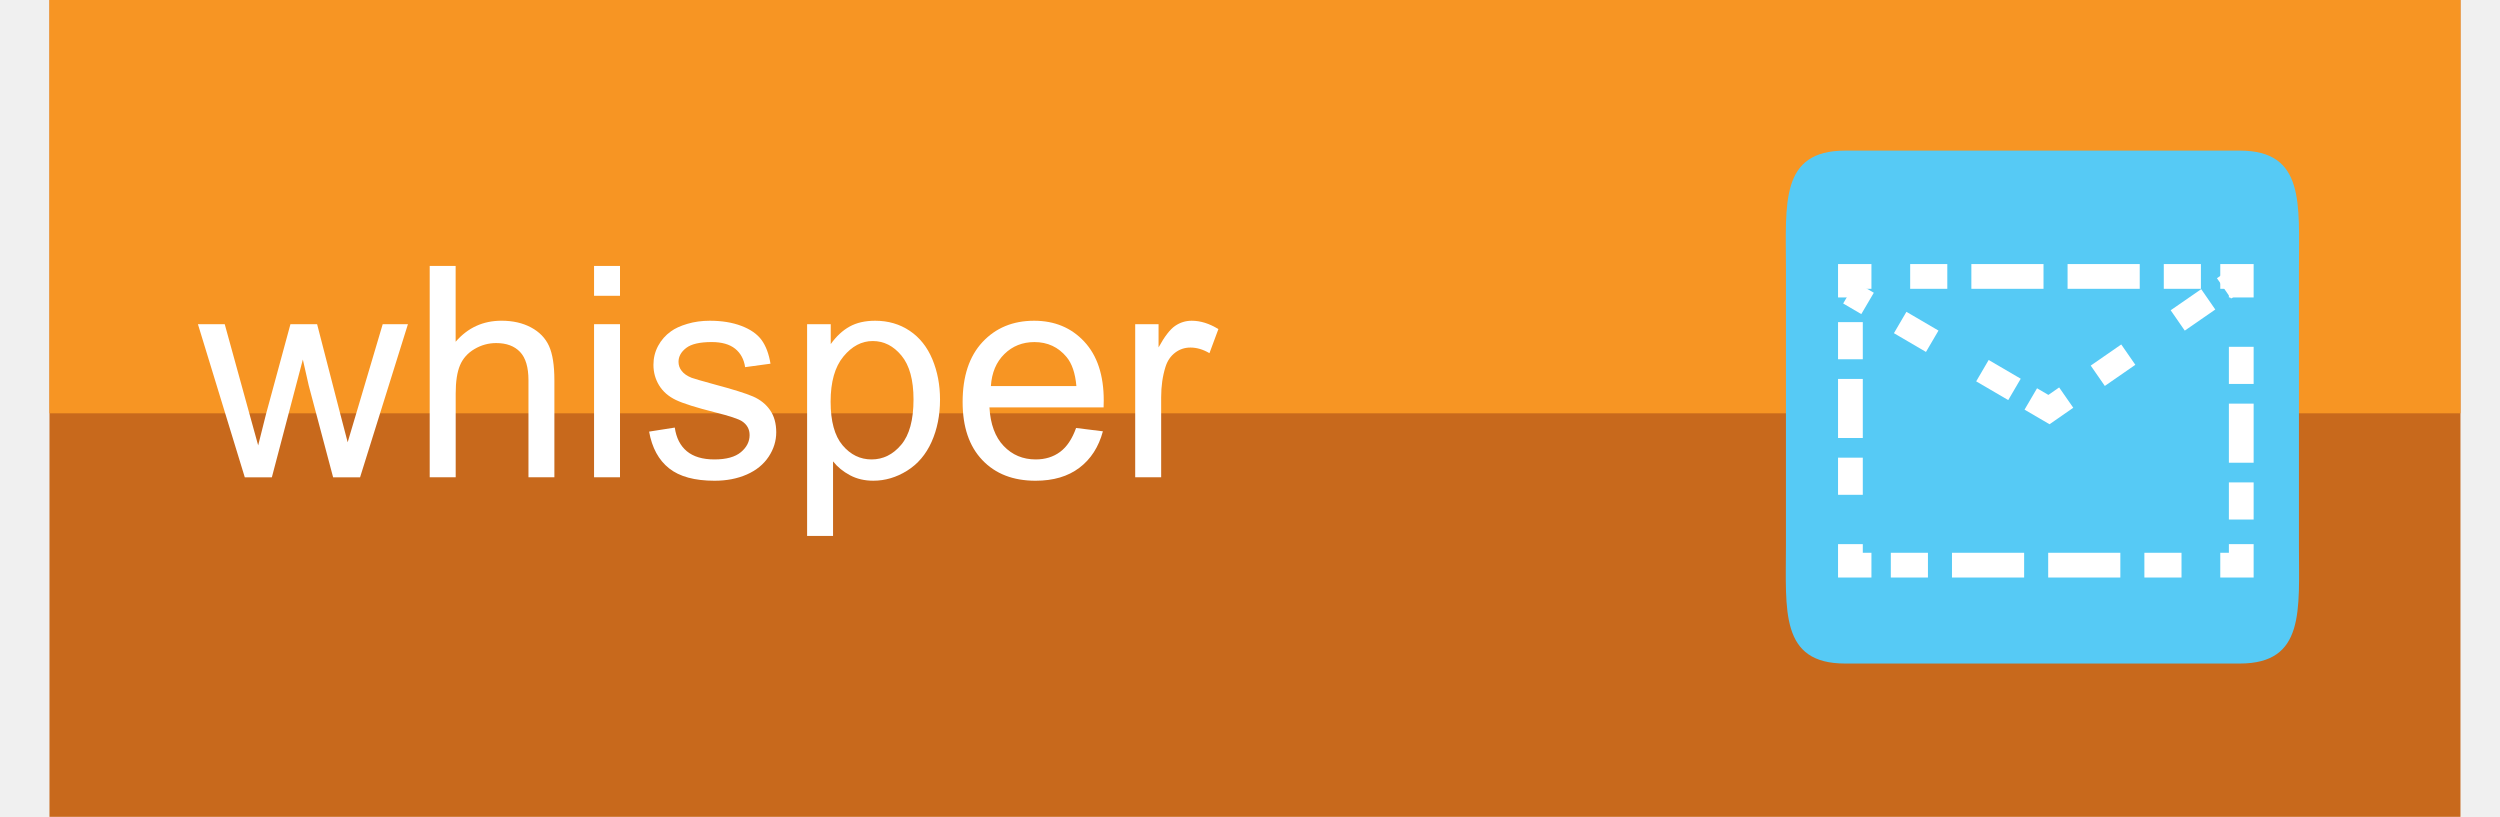
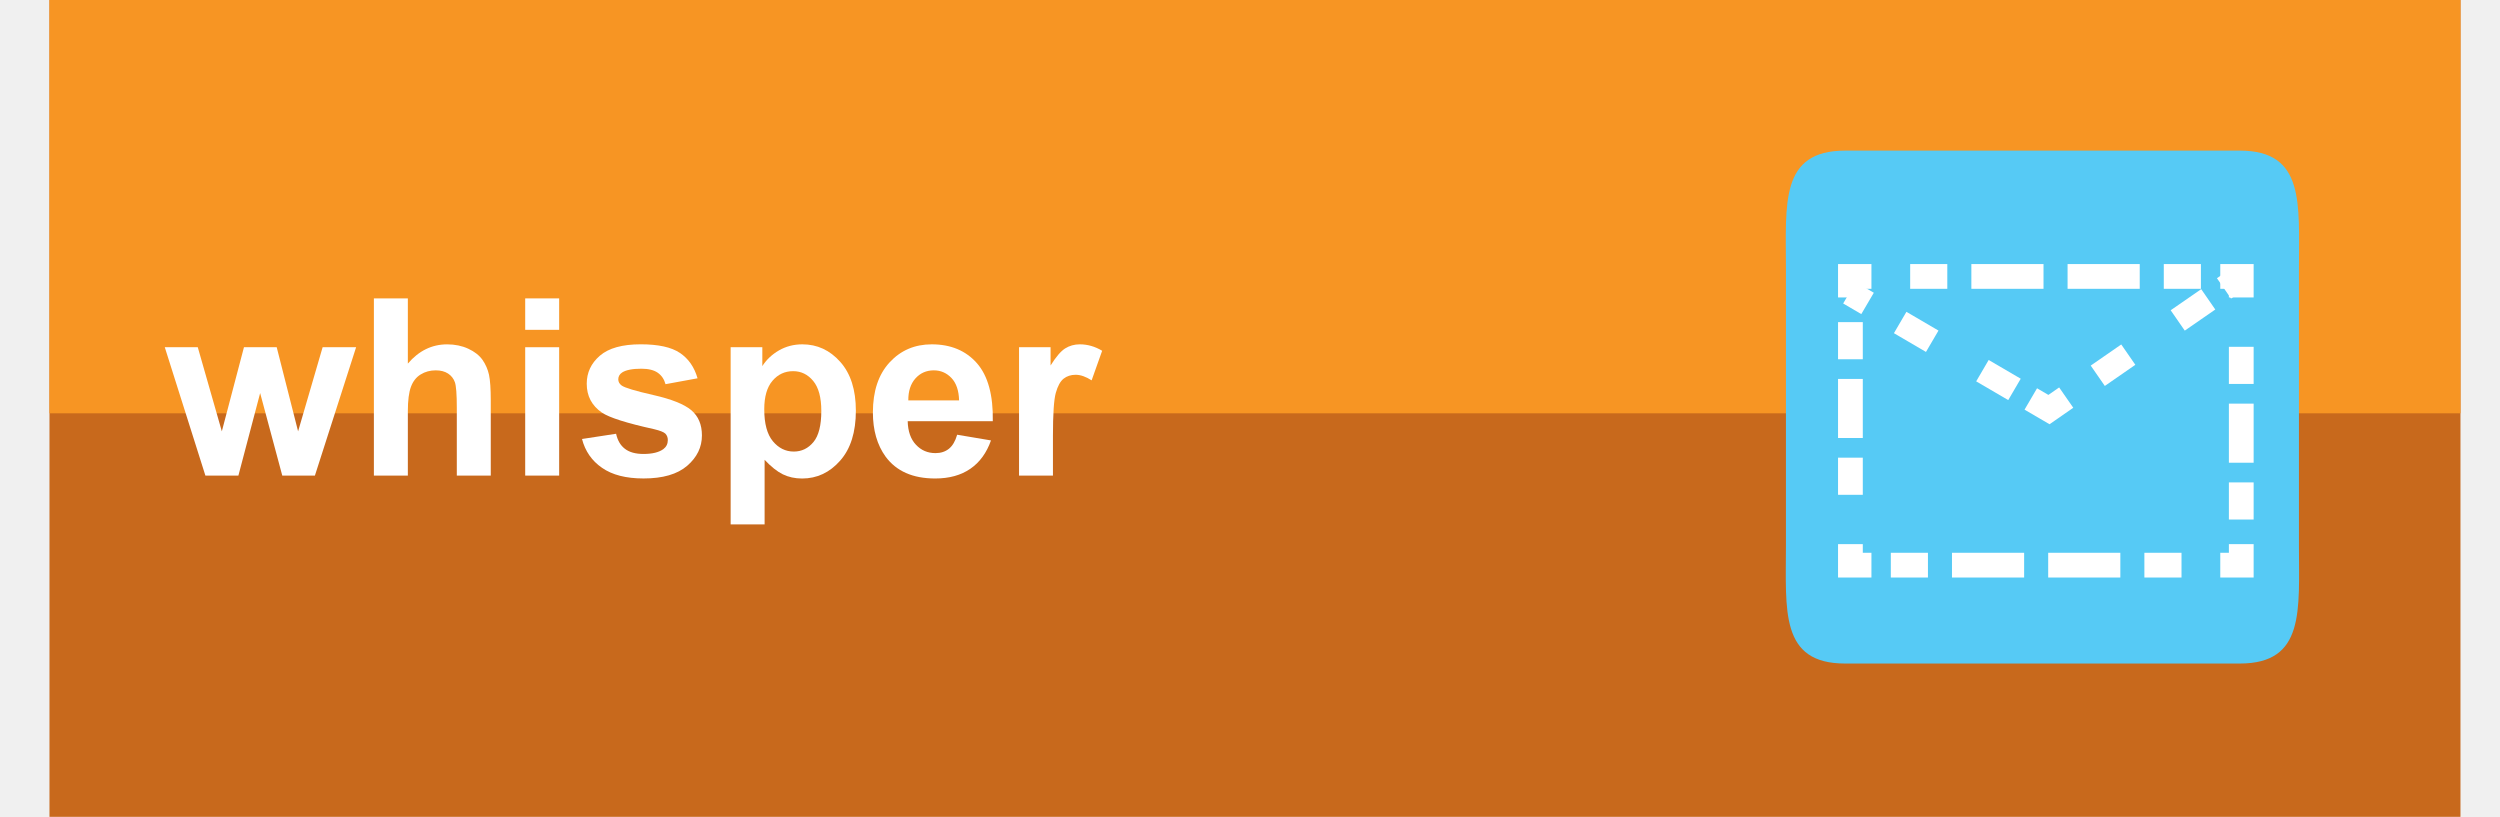
<svg xmlns="http://www.w3.org/2000/svg" version="1.1" x="0px" y="0px" width="101px" height="33px" viewBox="0 0 101 33" enable-background="new 0 0 101 33" xml:space="preserve">
  <defs>
</defs>
  <rect x="99.401" display="none" fill="#FFF200" width="2" height="33" />
  <rect display="none" fill="#FFF200" width="2" height="33" />
  <rect x="1.999" fill="#C8691C" width="97.404" height="33" />
  <rect x="1.999" fill="#F79523" width="97.404" height="16.698" />
  <path display="none" fill="#F1F2F2" d="M93.043,22.065c0,2.635,0.249,4.771-2.386,4.771H74.754c-2.635,0-2.386-2.136-2.386-4.771  V10.935c0-2.635-0.249-4.771,2.386-4.771h15.903c2.635,0,2.386,2.136,2.386,4.771V22.065z" />
-   <path fill="#FFFFFF" d="M9.889,19.282l-1.893-6.185h1.083l0.984,3.569l0.367,1.328c0.016-0.066,0.123-0.491,0.32-1.275l0.984-3.622  h1.077l0.926,3.587l0.309,1.183l0.355-1.194l1.06-3.575h1.019l-1.933,6.185h-1.089l-0.984-3.704l-0.239-1.054l-1.252,4.758H9.889z" />
-   <path fill="#FFFFFF" d="M17.36,19.282v-8.538h1.048v3.063c0.489-0.566,1.106-0.85,1.852-0.85c0.458,0,0.856,0.09,1.194,0.271  s0.58,0.43,0.725,0.748s0.218,0.78,0.218,1.387v3.919H21.35v-3.919c0-0.524-0.113-0.906-0.34-1.145  c-0.228-0.239-0.549-0.358-0.964-0.358c-0.311,0-0.603,0.08-0.876,0.241c-0.274,0.161-0.469,0.38-0.585,0.655  c-0.117,0.276-0.175,0.656-0.175,1.142v3.384H17.36z" />
-   <path fill="#FFFFFF" d="M24,11.95v-1.206h1.048v1.206H24z M24,19.282v-6.185h1.048v6.185H24z" />
-   <path fill="#FFFFFF" d="M26.224,17.437l1.037-0.163c0.059,0.415,0.221,0.733,0.486,0.955c0.266,0.221,0.638,0.332,1.115,0.332  c0.481,0,0.839-0.099,1.072-0.295c0.233-0.195,0.35-0.426,0.35-0.689c0-0.237-0.103-0.424-0.309-0.56  c-0.144-0.093-0.5-0.211-1.071-0.355c-0.769-0.193-1.302-0.361-1.599-0.503c-0.297-0.143-0.522-0.338-0.676-0.589  c-0.153-0.25-0.23-0.526-0.23-0.83c0-0.275,0.063-0.53,0.189-0.766c0.126-0.234,0.298-0.43,0.515-0.585  c0.163-0.12,0.385-0.223,0.667-0.306c0.281-0.084,0.583-0.125,0.906-0.125c0.485,0,0.911,0.069,1.278,0.209  c0.367,0.14,0.638,0.329,0.813,0.568c0.174,0.238,0.295,0.558,0.361,0.958l-1.025,0.14c-0.047-0.318-0.182-0.567-0.405-0.746  c-0.223-0.178-0.539-0.268-0.946-0.268c-0.481,0-0.825,0.08-1.031,0.239c-0.206,0.159-0.309,0.346-0.309,0.559  c0,0.136,0.042,0.259,0.128,0.367c0.085,0.112,0.219,0.206,0.402,0.279c0.105,0.039,0.414,0.128,0.926,0.268  c0.742,0.198,1.259,0.36,1.552,0.486c0.293,0.127,0.523,0.311,0.69,0.551c0.167,0.241,0.25,0.54,0.25,0.896  c0,0.35-0.102,0.679-0.306,0.987S30.557,19,30.173,19.169s-0.819,0.253-1.305,0.253c-0.804,0-1.416-0.167-1.837-0.501  S26.341,18.092,26.224,17.437z" />
-   <path fill="#FFFFFF" d="M32.607,21.652v-8.555h0.955v0.804c0.225-0.314,0.479-0.551,0.763-0.708  c0.283-0.157,0.627-0.235,1.031-0.235c0.528,0,0.994,0.136,1.397,0.407s0.708,0.655,0.915,1.15c0.206,0.495,0.309,1.037,0.309,1.628  c0,0.633-0.114,1.202-0.341,1.709s-0.557,0.895-0.99,1.165c-0.433,0.27-0.888,0.404-1.366,0.404c-0.35,0-0.663-0.073-0.941-0.221  c-0.277-0.148-0.505-0.334-0.684-0.56v3.011H32.607z M33.557,16.225c0,0.796,0.161,1.384,0.483,1.765s0.712,0.571,1.171,0.571  c0.466,0,0.865-0.197,1.197-0.592c0.332-0.394,0.498-1.005,0.498-1.831c0-0.788-0.162-1.379-0.486-1.771  c-0.324-0.393-0.711-0.589-1.162-0.589c-0.446,0-0.841,0.209-1.185,0.627C33.729,14.822,33.557,15.429,33.557,16.225z" />
-   <path fill="#FFFFFF" d="M43.474,17.29l1.083,0.135c-0.171,0.633-0.487,1.124-0.949,1.473c-0.462,0.35-1.052,0.524-1.771,0.524  c-0.905,0-1.622-0.278-2.152-0.836c-0.53-0.557-0.795-1.338-0.795-2.344c0-1.04,0.268-1.848,0.803-2.423  c0.536-0.574,1.231-0.861,2.085-0.861c0.827,0,1.503,0.281,2.027,0.844c0.524,0.563,0.786,1.355,0.786,2.376  c0,0.063-0.002,0.155-0.006,0.28h-4.612c0.039,0.679,0.231,1.199,0.577,1.561c0.345,0.361,0.776,0.542,1.293,0.542  c0.384,0,0.712-0.102,0.984-0.304C43.1,18.056,43.315,17.733,43.474,17.29z M40.032,15.596h3.454  c-0.046-0.521-0.179-0.91-0.396-1.171c-0.334-0.403-0.767-0.605-1.299-0.605c-0.481,0-0.886,0.161-1.214,0.483  S40.067,15.056,40.032,15.596z" />
-   <path fill="#FFFFFF" d="M45.862,19.282v-6.185h0.944v0.938c0.24-0.438,0.463-0.729,0.667-0.868c0.204-0.14,0.428-0.209,0.673-0.209  c0.353,0,0.712,0.112,1.077,0.337l-0.361,0.973c-0.256-0.151-0.513-0.227-0.769-0.227c-0.229,0-0.435,0.068-0.617,0.206  c-0.183,0.139-0.313,0.329-0.39,0.574c-0.117,0.373-0.175,0.78-0.175,1.223v3.238H45.862z" />
  <path fill="#56CAF5" d="M92.877,22.023c0,2.642,0.25,4.784-2.392,4.784H74.543c-2.64,0-2.391-2.143-2.391-4.784V10.866  c0-2.641-0.25-4.781,2.391-4.781h15.942c2.64,0,2.392,2.141,2.392,4.781V22.023z" />
  <g>
    <polyline fill="none" stroke="#FFFFFF" stroke-miterlimit="10" points="74.757,12.017 74.757,11.168 75.606,11.168  " />
  </g>
  <g>
    <g>
      <line fill="none" stroke="#FFFFFF" stroke-miterlimit="10" x1="77.171" y1="11.168" x2="78.671" y2="11.168" />
      <line fill="none" stroke="#FFFFFF" stroke-miterlimit="10" stroke-dasharray="2.915,0.972" x1="79.643" y1="11.168" x2="86.93" y2="11.168" />
      <line fill="none" stroke="#FFFFFF" stroke-miterlimit="10" x1="87.417" y1="11.168" x2="88.917" y2="11.168" />
    </g>
  </g>
  <g>
    <polyline fill="none" stroke="#FFFFFF" stroke-miterlimit="10" points="89.699,11.168 90.547,11.168 90.547,12.017  " />
  </g>
  <g>
    <g>
      <line fill="none" stroke="#FFFFFF" stroke-miterlimit="10" x1="90.547" y1="14.011" x2="90.547" y2="15.511" />
      <line fill="none" stroke="#FFFFFF" stroke-miterlimit="10" stroke-dasharray="2.387,0.796" x1="90.547" y1="16.307" x2="90.547" y2="19.092" />
      <line fill="none" stroke="#FFFFFF" stroke-miterlimit="10" x1="90.547" y1="19.489" x2="90.547" y2="20.989" />
    </g>
  </g>
  <g>
    <polyline fill="none" stroke="#FFFFFF" stroke-miterlimit="10" points="90.547,21.983 90.547,22.832 89.699,22.832  " />
  </g>
  <g>
    <g>
      <line fill="none" stroke="#FFFFFF" stroke-miterlimit="10" x1="88.133" y1="22.832" x2="86.633" y2="22.832" />
      <line fill="none" stroke="#FFFFFF" stroke-miterlimit="10" stroke-dasharray="2.915,0.972" x1="85.662" y1="22.832" x2="78.375" y2="22.832" />
      <line fill="none" stroke="#FFFFFF" stroke-miterlimit="10" x1="77.889" y1="22.832" x2="76.389" y2="22.832" />
    </g>
  </g>
  <g>
    <polyline fill="none" stroke="#FFFFFF" stroke-miterlimit="10" points="75.606,22.832 74.757,22.832 74.757,21.983  " />
  </g>
  <g>
    <g>
      <line fill="none" stroke="#FFFFFF" stroke-miterlimit="10" x1="74.757" y1="19.99" x2="74.757" y2="18.49" />
      <line fill="none" stroke="#FFFFFF" stroke-miterlimit="10" stroke-dasharray="2.386,0.795" x1="74.757" y1="17.695" x2="74.757" y2="14.911" />
      <line fill="none" stroke="#FFFFFF" stroke-miterlimit="10" x1="74.757" y1="14.514" x2="74.757" y2="13.014" />
    </g>
  </g>
  <g>
    <line fill="none" stroke="#FFFFFF" stroke-miterlimit="10" stroke-dasharray="0.849" x1="74.717" y1="11.829" x2="75.45" y2="12.259" />
  </g>
  <g>
    <g>
      <line fill="none" stroke="#FFFFFF" stroke-miterlimit="10" x1="76.767" y1="13.029" x2="78.062" y2="13.787" />
      <line fill="none" stroke="#FFFFFF" stroke-miterlimit="10" x1="80.09" y1="14.975" x2="81.385" y2="15.732" />
    </g>
  </g>
  <g>
    <polyline fill="none" stroke="#FFFFFF" stroke-miterlimit="10" points="82.044,16.118 82.778,16.547 83.475,16.063  " />
  </g>
  <g>
    <g>
      <line fill="none" stroke="#FFFFFF" stroke-miterlimit="10" x1="84.75" y1="15.181" x2="85.983" y2="14.327" />
      <line fill="none" stroke="#FFFFFF" stroke-miterlimit="10" x1="87.98" y1="12.946" x2="89.213" y2="12.093" />
    </g>
  </g>
  <g>
    <line fill="none" stroke="#FFFFFF" stroke-miterlimit="10" stroke-dasharray="0.849" x1="89.849" y1="11.651" x2="90.547" y2="11.168" />
  </g>
+   <path fill="#FFFFFF" d="M8.298,19.214l-1.641-5.186H7.99l0.972,3.398l0.894-3.398h1.323l0.864,3.398l0.991-3.398h1.353l-1.665,5.186  h-1.318L10.51,15.88l-0.879,3.334H8.298z" />
+   <path fill="#FFFFFF" d="M16.477,12.056v2.633c0.443-0.518,0.972-0.777,1.587-0.777c0.316,0,0.601,0.059,0.854,0.176  s0.445,0.268,0.574,0.449c0.128,0.184,0.216,0.385,0.264,0.605c0.047,0.223,0.071,0.564,0.071,1.031v3.041h-1.372v-2.738  c0-0.545-0.026-0.889-0.078-1.035s-0.144-0.264-0.276-0.35s-0.297-0.129-0.496-0.129c-0.228,0-0.431,0.055-0.61,0.166  c-0.179,0.109-0.31,0.277-0.393,0.5s-0.125,0.553-0.125,0.988v2.598h-1.372v-7.158H16.477z" />
+   <path fill="#FFFFFF" d="M21.218,13.325v-1.27h1.372v1.27H21.218z M21.218,19.214v-5.186h1.372v5.186H21.218z" />
+   <path fill="#FFFFFF" d="M23.513,17.735l1.377-0.211c0.059,0.268,0.177,0.471,0.356,0.607c0.179,0.139,0.43,0.209,0.752,0.209  c0.355,0,0.622-0.066,0.801-0.195c0.121-0.092,0.181-0.213,0.181-0.367c0-0.104-0.033-0.189-0.098-0.258  c-0.068-0.066-0.221-0.125-0.459-0.182c-1.107-0.244-1.808-0.467-2.104-0.668c-0.41-0.281-0.615-0.67-0.615-1.168  c0-0.449,0.177-0.826,0.532-1.133c0.355-0.305,0.905-0.459,1.65-0.459c0.709,0,1.237,0.115,1.582,0.348  c0.345,0.23,0.583,0.572,0.713,1.025l-1.294,0.238c-0.055-0.201-0.16-0.355-0.315-0.463s-0.375-0.162-0.662-0.162  c-0.361,0-0.62,0.051-0.776,0.152c-0.104,0.07-0.156,0.164-0.156,0.277c0,0.098,0.045,0.182,0.137,0.25  c0.124,0.09,0.551,0.219,1.282,0.385s1.241,0.369,1.531,0.611c0.287,0.244,0.43,0.584,0.43,1.02c0,0.477-0.199,0.885-0.596,1.227  s-0.985,0.512-1.763,0.512c-0.707,0-1.266-0.143-1.677-0.43C23.909,18.616,23.64,18.226,23.513,17.735z" />
+   <path fill="#FFFFFF" d="M29.519,14.028h1.279v0.762c0.166-0.26,0.391-0.471,0.674-0.635c0.283-0.162,0.597-0.244,0.942-0.244  c0.602,0,1.113,0.236,1.533,0.709c0.42,0.471,0.63,1.129,0.63,1.973c0,0.865-0.211,1.539-0.635,2.018  c-0.423,0.48-0.936,0.721-1.538,0.721c-0.287,0-0.546-0.057-0.779-0.17c-0.233-0.115-0.478-0.311-0.735-0.586v2.611h-1.372V14.028z   M30.876,16.534c0,0.582,0.116,1.012,0.347,1.291c0.231,0.277,0.513,0.418,0.845,0.418c0.319,0,0.584-0.129,0.796-0.385  c0.211-0.254,0.317-0.674,0.317-1.256c0-0.545-0.109-0.947-0.327-1.211s-0.488-0.396-0.811-0.396c-0.335,0-0.614,0.129-0.835,0.389  C30.987,15.642,30.876,16.026,30.876,16.534z" />
+   <path fill="#FFFFFF" d="M38.669,17.563l1.367,0.23c-0.176,0.5-0.453,0.883-0.833,1.145s-0.854,0.393-1.423,0.393  c-0.902,0-1.569-0.295-2.002-0.883c-0.342-0.473-0.513-1.068-0.513-1.787c0-0.859,0.225-1.533,0.674-2.02s1.017-0.73,1.704-0.73  c0.771,0,1.38,0.256,1.826,0.764c0.446,0.51,0.659,1.291,0.64,2.342h-3.438c0.01,0.408,0.121,0.725,0.332,0.949  c0.211,0.227,0.475,0.34,0.791,0.34c0.215,0,0.396-0.059,0.542-0.176S38.594,17.825,38.669,17.563z M38.747,16.177  c-0.01-0.396-0.112-0.699-0.308-0.906c-0.195-0.205-0.433-0.309-0.713-0.309c-0.299,0-0.547,0.109-0.742,0.326  c-0.195,0.219-0.292,0.516-0.288,0.889H38.747z" />
+   <path fill="#FFFFFF" d="M42.541,19.214h-1.372v-5.186h1.274v0.738c0.218-0.35,0.414-0.578,0.588-0.689  c0.174-0.109,0.372-0.166,0.593-0.166c0.313,0,0.614,0.086,0.903,0.26l-0.425,1.195c-0.231-0.148-0.446-0.225-0.645-0.225  c-0.192,0-0.355,0.053-0.488,0.158c-0.133,0.107-0.238,0.299-0.315,0.574c-0.077,0.277-0.115,0.857-0.115,1.738V19.214z" />
</svg>
